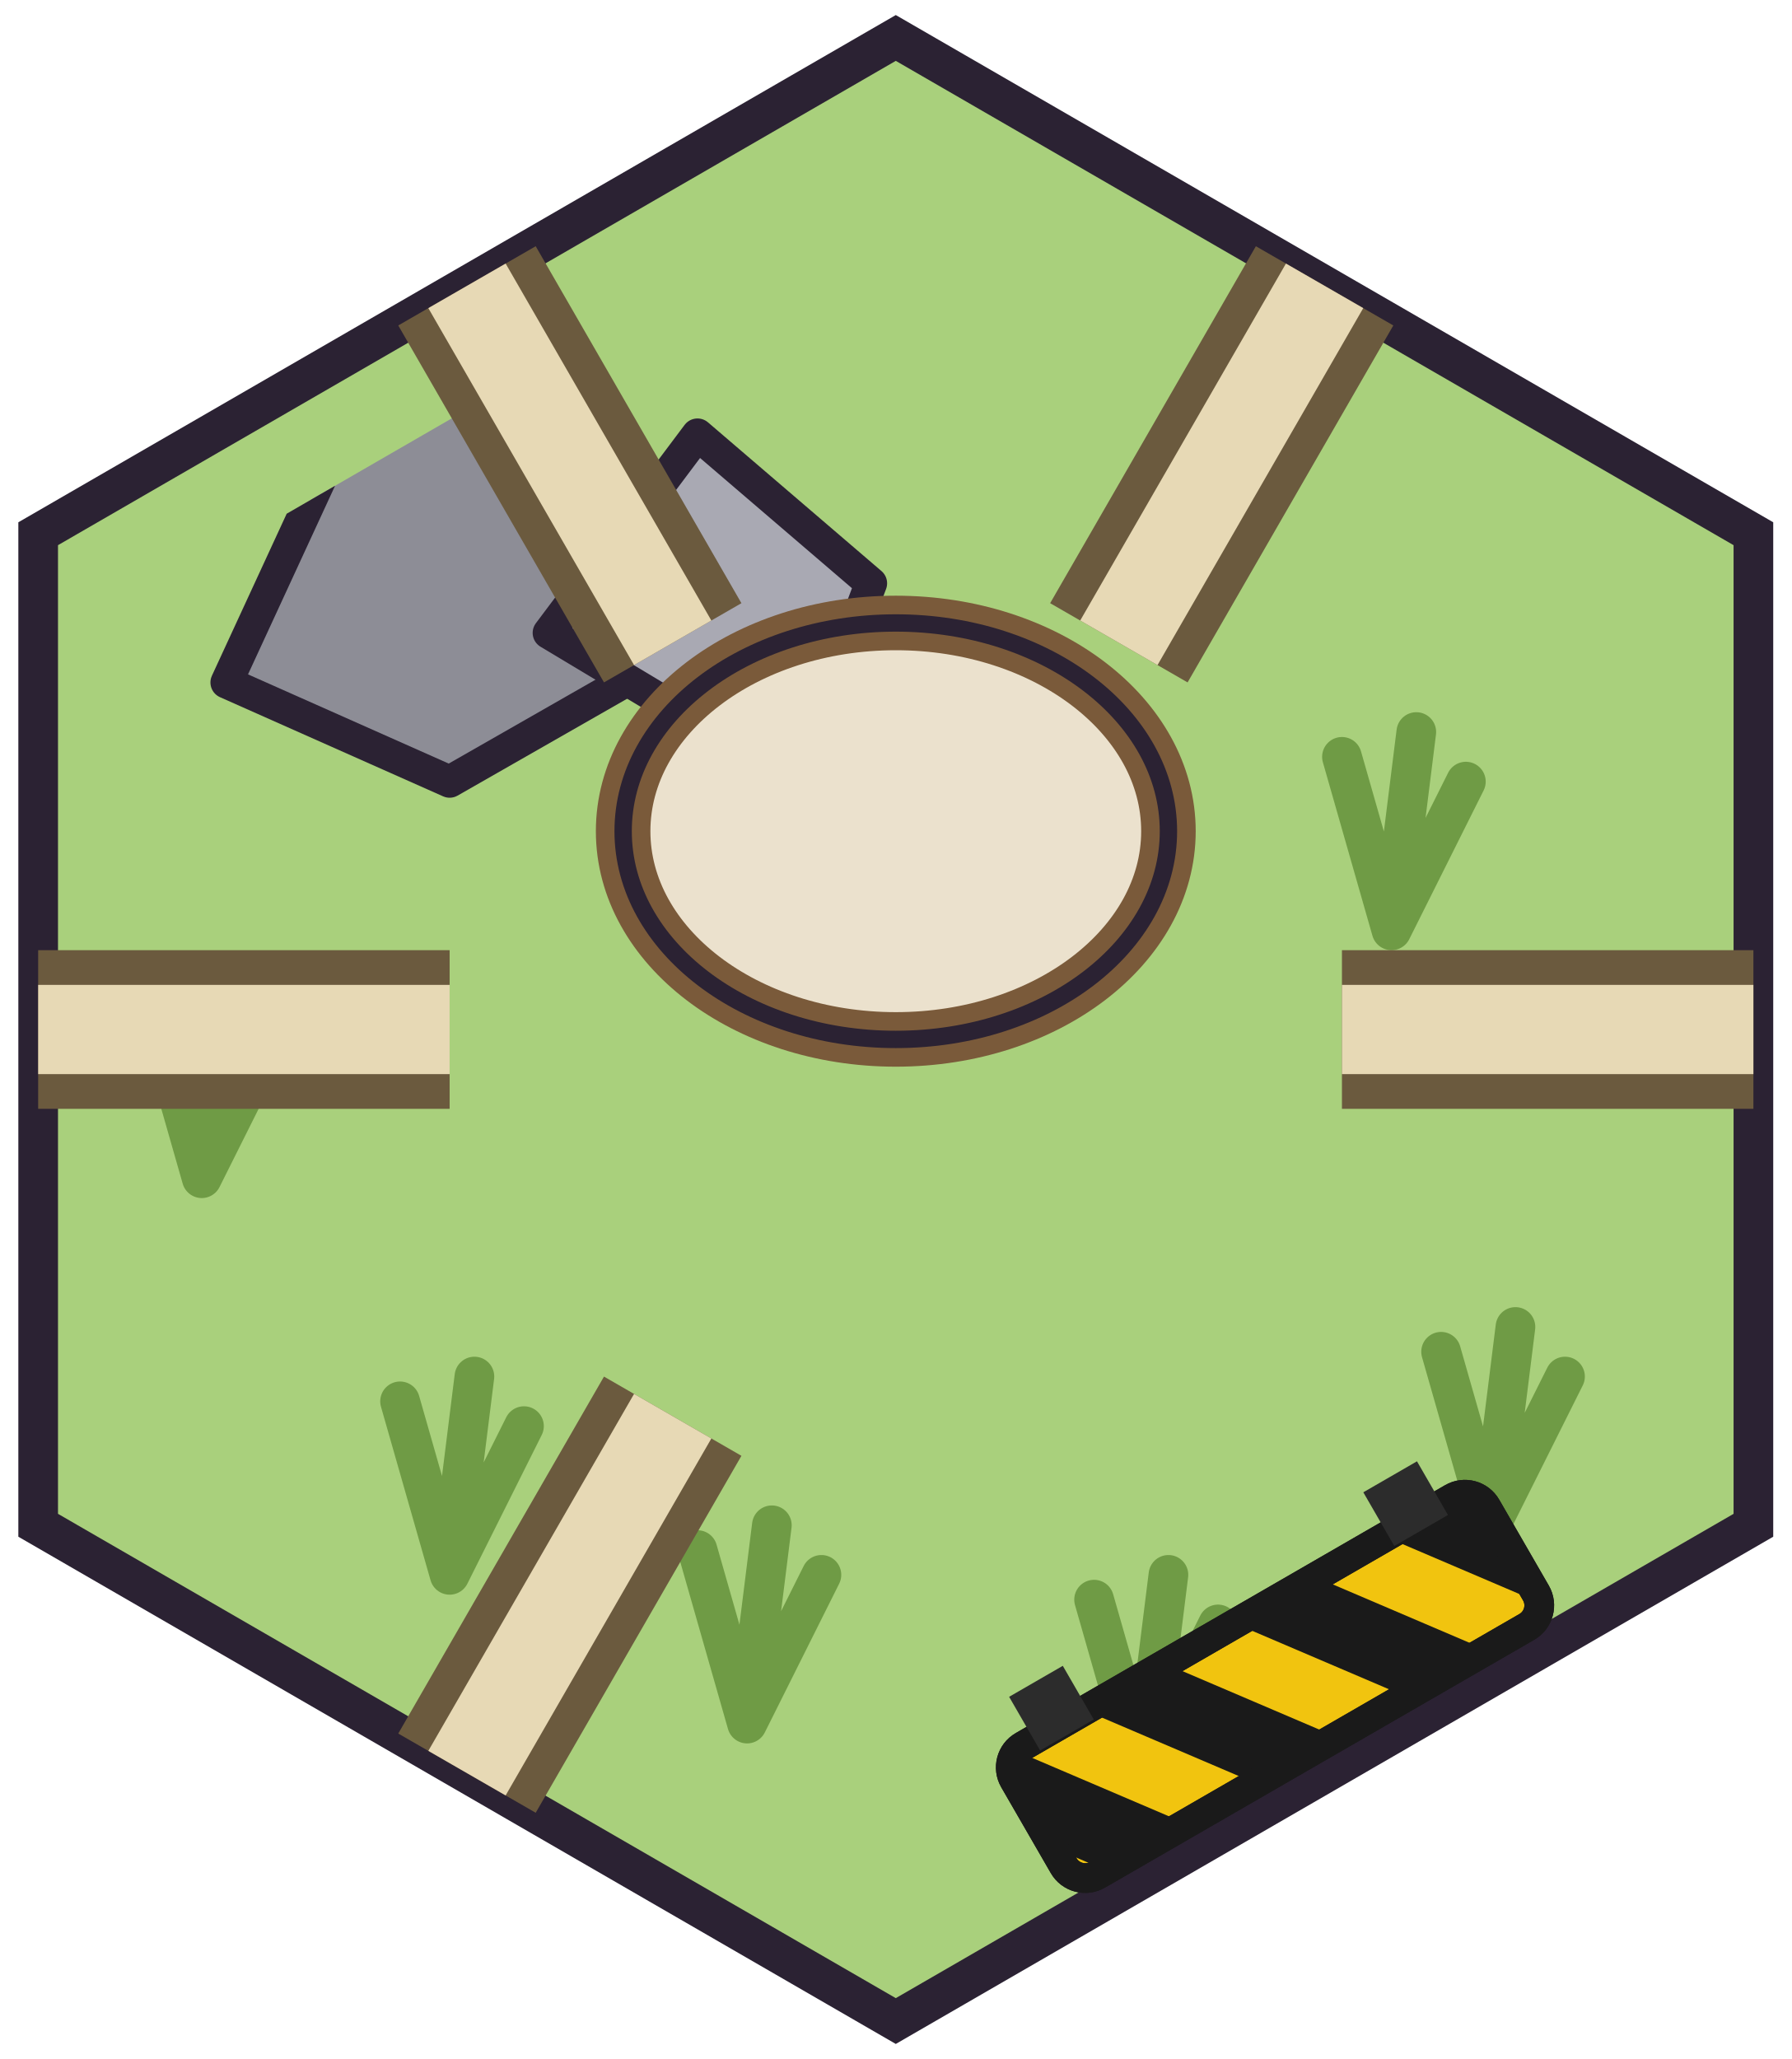
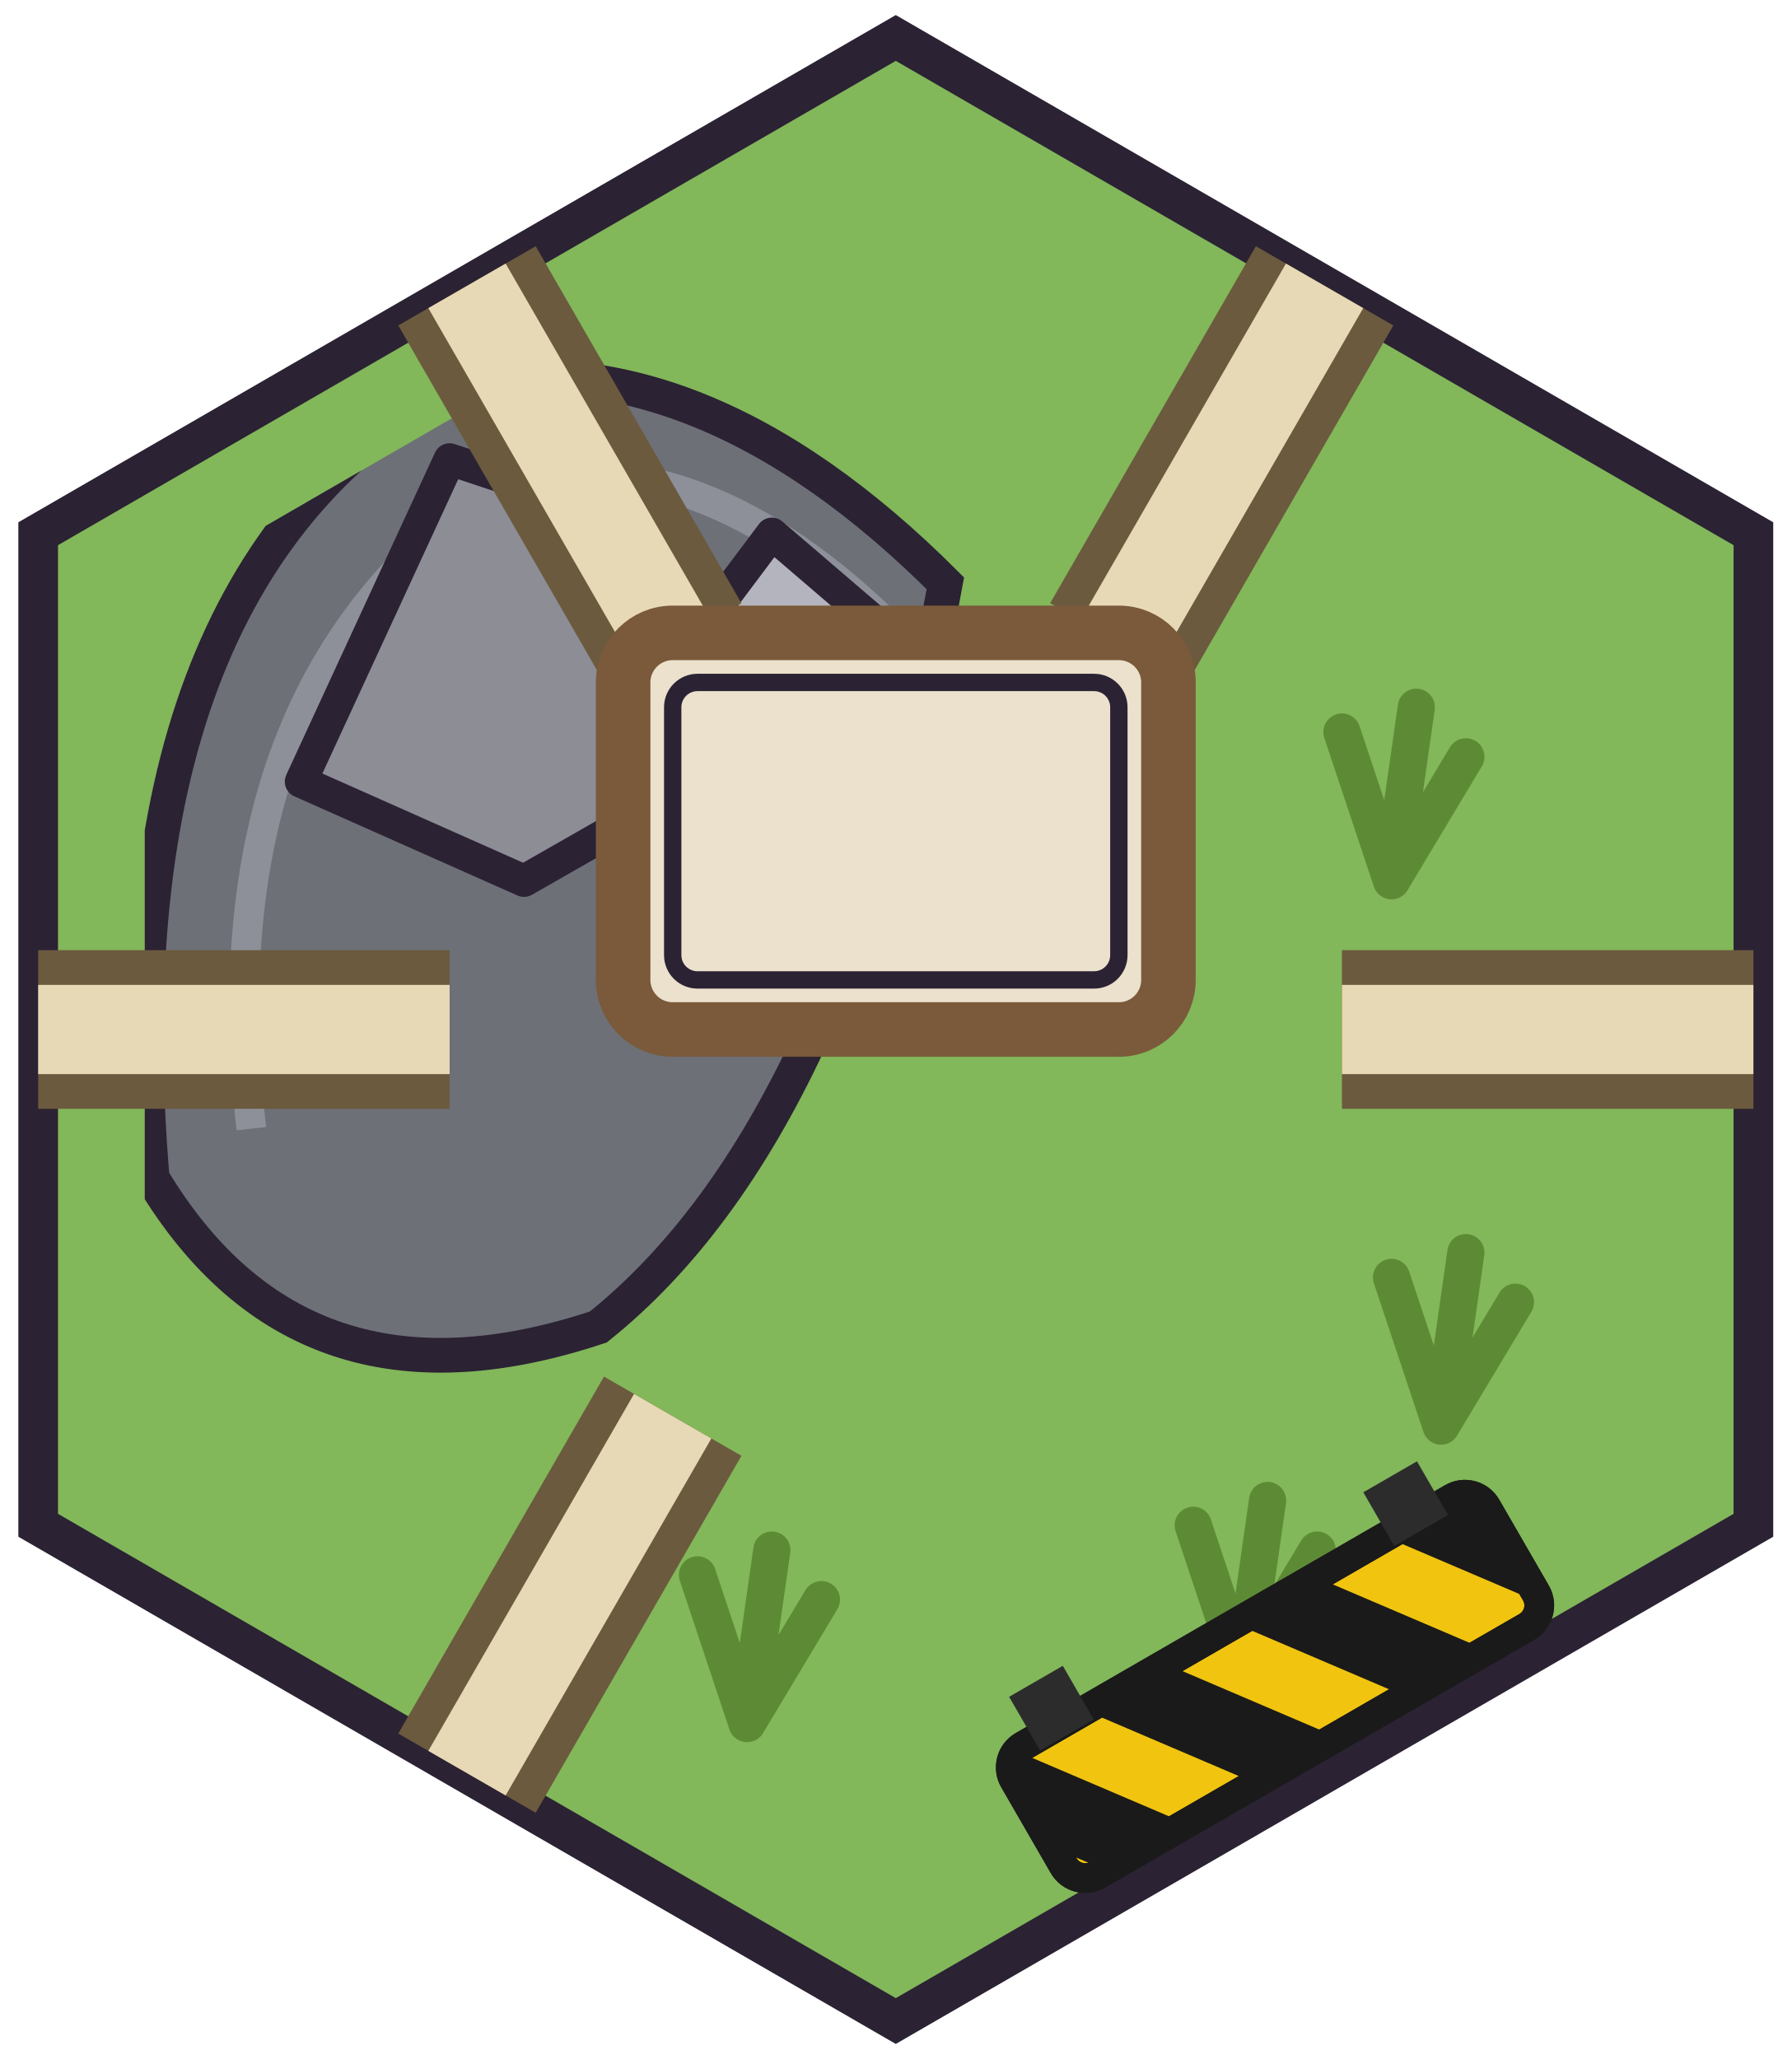
<svg xmlns="http://www.w3.org/2000/svg" viewBox="-36.14 -41.50 72.28 83.00" width="181" height="208" font-family="DejaVu Sans, Arial, sans-serif">
-   <polygon points="34.6,20.0 0.0,40.0 -34.6,20.0 -34.6,-20.0 -0.0,-40.0 34.6,-20.0" fill="#a9d07c" stroke="#2b2233" stroke-width="1.6" />
+   <polygon points="34.6,20.0 0.0,40.0 -34.6,20.0 -34.6,-20.0 -0.0,-40.0 34.6,-20.0" fill="#82b75a" stroke="#2b2233" stroke-width="1.6" />
  <clipPath id="c_iron">
    <polygon points="30.3,17.5 0.0,35.0 -30.3,17.5 -30.3,-17.5 -0.0,-35.0 30.3,-17.5" />
  </clipPath>
  <g clip-path="url(#c_iron)">
-     <path d="M-18 22 l-2 -7 M-18 22 l1 -8 M-18 22 l3 -6" stroke="#6f9b45" stroke-width="1.6" fill="none" stroke-linecap="round" />
-     <path d="M-6 28 l-2 -7 M-6 28 l1 -8 M-6 28 l3 -6" stroke="#6f9b45" stroke-width="1.6" fill="none" stroke-linecap="round" />
-     <path d="M10 30 l-2 -7 M10 30 l1 -8 M10 30 l3 -6" stroke="#6f9b45" stroke-width="1.6" fill="none" stroke-linecap="round" />
-     <path d="M24 20 l-2 -7 M24 20 l1 -8 M24 20 l3 -6" stroke="#6f9b45" stroke-width="1.6" fill="none" stroke-linecap="round" />
-     <path d="M20 -4 l-2 -7 M20 -4 l1 -8 M20 -4 l3 -6" stroke="#6f9b45" stroke-width="1.6" fill="none" stroke-linecap="round" />
-     <path d="M-28 6 l-2 -7 M-28 6 l1 -8 M-28 6 l3 -6" stroke="#6f9b45" stroke-width="1.6" fill="none" stroke-linecap="round" />
+     <path d="M-30 6 Q-32 -18 -18 -26 Q-8 -28 2 -18 Q-2 4 -12 12 Q-24 16 -30 6 Z" fill="#6d7077" stroke="#2b2233" stroke-width="1.4" />
+     <path d="M-26 4 Q-28 -14 -16 -22 Q-8 -24 0 -16" fill="none" stroke="#8d9099" stroke-width="1.2" />
    <g stroke="#2b2233" stroke-width="1.3" stroke-linejoin="round">
-       <polygon points="-27,-14 -21,-27 -12,-24 -11,-14 -18,-10" fill="#8d8d96" />
-       <polygon points="-14,-16 -8,-24 -1,-18 -4,-10" fill="#a9a9b3" />
+       <polygon points="-24,-10 -18,-23 -9,-20 -8,-10 -15,-6" fill="#8d8d96" />
+       <polygon points="-11,-12 -5,-20 2,-14 -1,-6" fill="#b4b4be" />
    </g>
+     <path d="M-6 28 l-2 -6 M-6 28 l1 -7 M-6 28 l3 -5" stroke="#5d8b35" stroke-width="1.5" fill="none" stroke-linecap="round" />
+     <path d="M14 26 l-2 -6 M14 26 l1 -7 M14 26 l3 -5" stroke="#5d8b35" stroke-width="1.5" fill="none" stroke-linecap="round" />
+     <path d="M22 16 l-2 -6 M22 16 l1 -7 M22 16 l3 -5" stroke="#5d8b35" stroke-width="1.5" fill="none" stroke-linecap="round" />
+     <path d="M20 -6 l-2 -6 M20 -6 l1 -7 M20 -6 l3 -5" stroke="#5d8b35" stroke-width="1.5" fill="none" stroke-linecap="round" />
  </g>
  <line x1="34.6" y1="0.0" x2="18.0" y2="0.0" stroke="#6b5a3e" stroke-width="6.4" />
  <line x1="34.6" y1="0.0" x2="18.0" y2="0.0" stroke="#e7d9b5" stroke-width="3.6" />
  <line x1="17.3" y1="-30.0" x2="9.0" y2="-15.6" stroke="#6b5a3e" stroke-width="6.4" />
  <line x1="17.3" y1="-30.0" x2="9.0" y2="-15.6" stroke="#e7d9b5" stroke-width="3.6" />
  <line x1="-17.3" y1="-30.0" x2="-9.0" y2="-15.6" stroke="#6b5a3e" stroke-width="6.4" />
  <line x1="-17.3" y1="-30.0" x2="-9.0" y2="-15.6" stroke="#e7d9b5" stroke-width="3.6" />
  <line x1="-34.6" y1="0.0" x2="-18.0" y2="0.0" stroke="#6b5a3e" stroke-width="6.4" />
  <line x1="-34.6" y1="0.0" x2="-18.0" y2="0.0" stroke="#e7d9b5" stroke-width="3.6" />
  <line x1="-17.3" y1="30.0" x2="-9.0" y2="15.6" stroke="#6b5a3e" stroke-width="6.4" />
  <line x1="-17.3" y1="30.0" x2="-9.0" y2="15.6" stroke="#e7d9b5" stroke-width="3.6" />
  <g transform="translate(15.3,26.5) rotate(150.0)">
    <defs>
      <clipPath id="blk_5">
        <rect x="-11" y="-3" width="22" height="6" rx="1" />
      </clipPath>
    </defs>
    <rect x="-11" y="-3" width="22" height="6" rx="1" fill="#f1c40f" stroke="#1a1a1a" stroke-width="1.2" />
    <g clip-path="url(#blk_5)">
      <line x1="-14" y1="-4" x2="-8" y2="4" stroke="#1a1a1a" stroke-width="3" />
      <line x1="-7" y1="-4" x2="-1" y2="4" stroke="#1a1a1a" stroke-width="3" />
      <line x1="0" y1="-4" x2="6" y2="4" stroke="#1a1a1a" stroke-width="3" />
      <line x1="7" y1="-4" x2="13" y2="4" stroke="#1a1a1a" stroke-width="3" />
    </g>
    <rect x="-11" y="-3" width="22" height="6" rx="1" fill="none" stroke="#1a1a1a" stroke-width="1.2" />
    <rect x="-9.5" y="2.5" width="2.5" height="2.5" fill="#2c2c2c" />
    <rect x="7" y="2.5" width="2.5" height="2.5" fill="#2c2c2c" />
  </g>
-   <ellipse cx="0" cy="-8" rx="11" ry="8.4" fill="#ebe1cd" stroke="#7a5a3a" stroke-width="2.2" />
-   <ellipse cx="0" cy="-8" rx="11" ry="8.4" fill="none" stroke="#2b2233" stroke-width="0.7" />
+   <rect x="-11" y="-16" width="22" height="16" rx="2" fill="#ebe1cd" stroke="#7a5a3a" stroke-width="2.2" />
+   <rect x="-9" y="-14" width="18" height="12" rx="1" fill="none" stroke="#2b2233" stroke-width="0.7" />
</svg>
